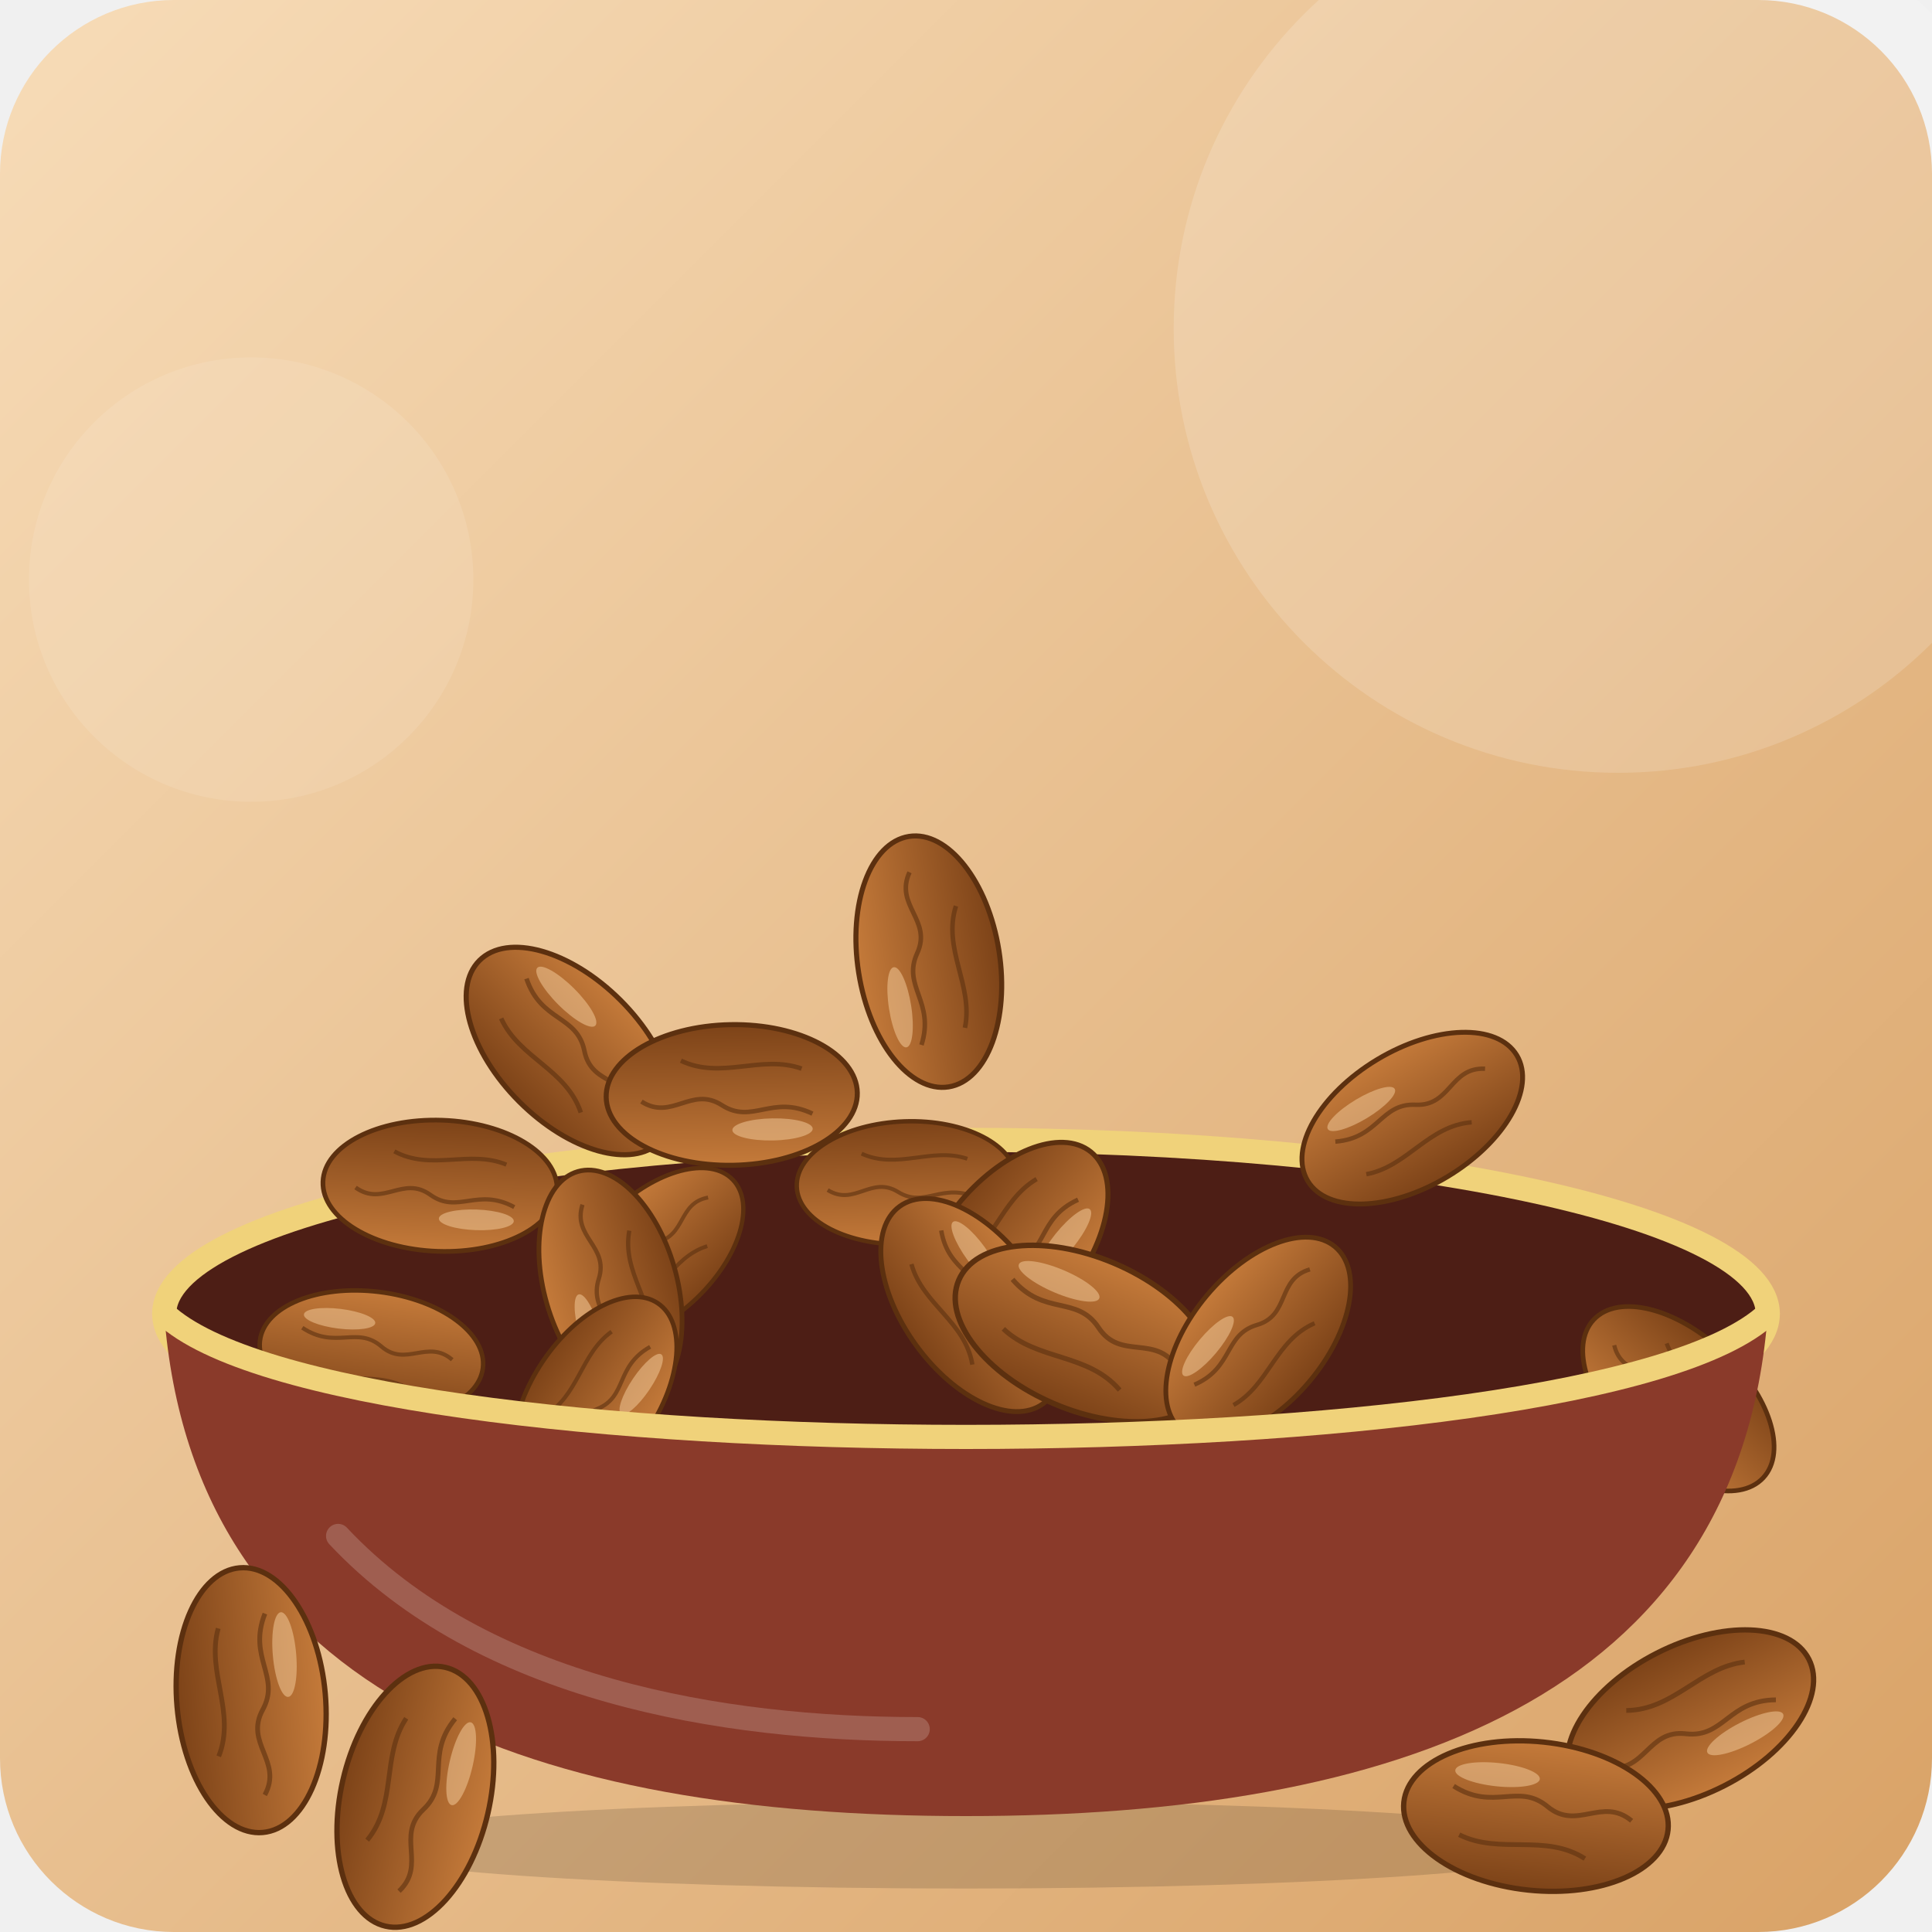
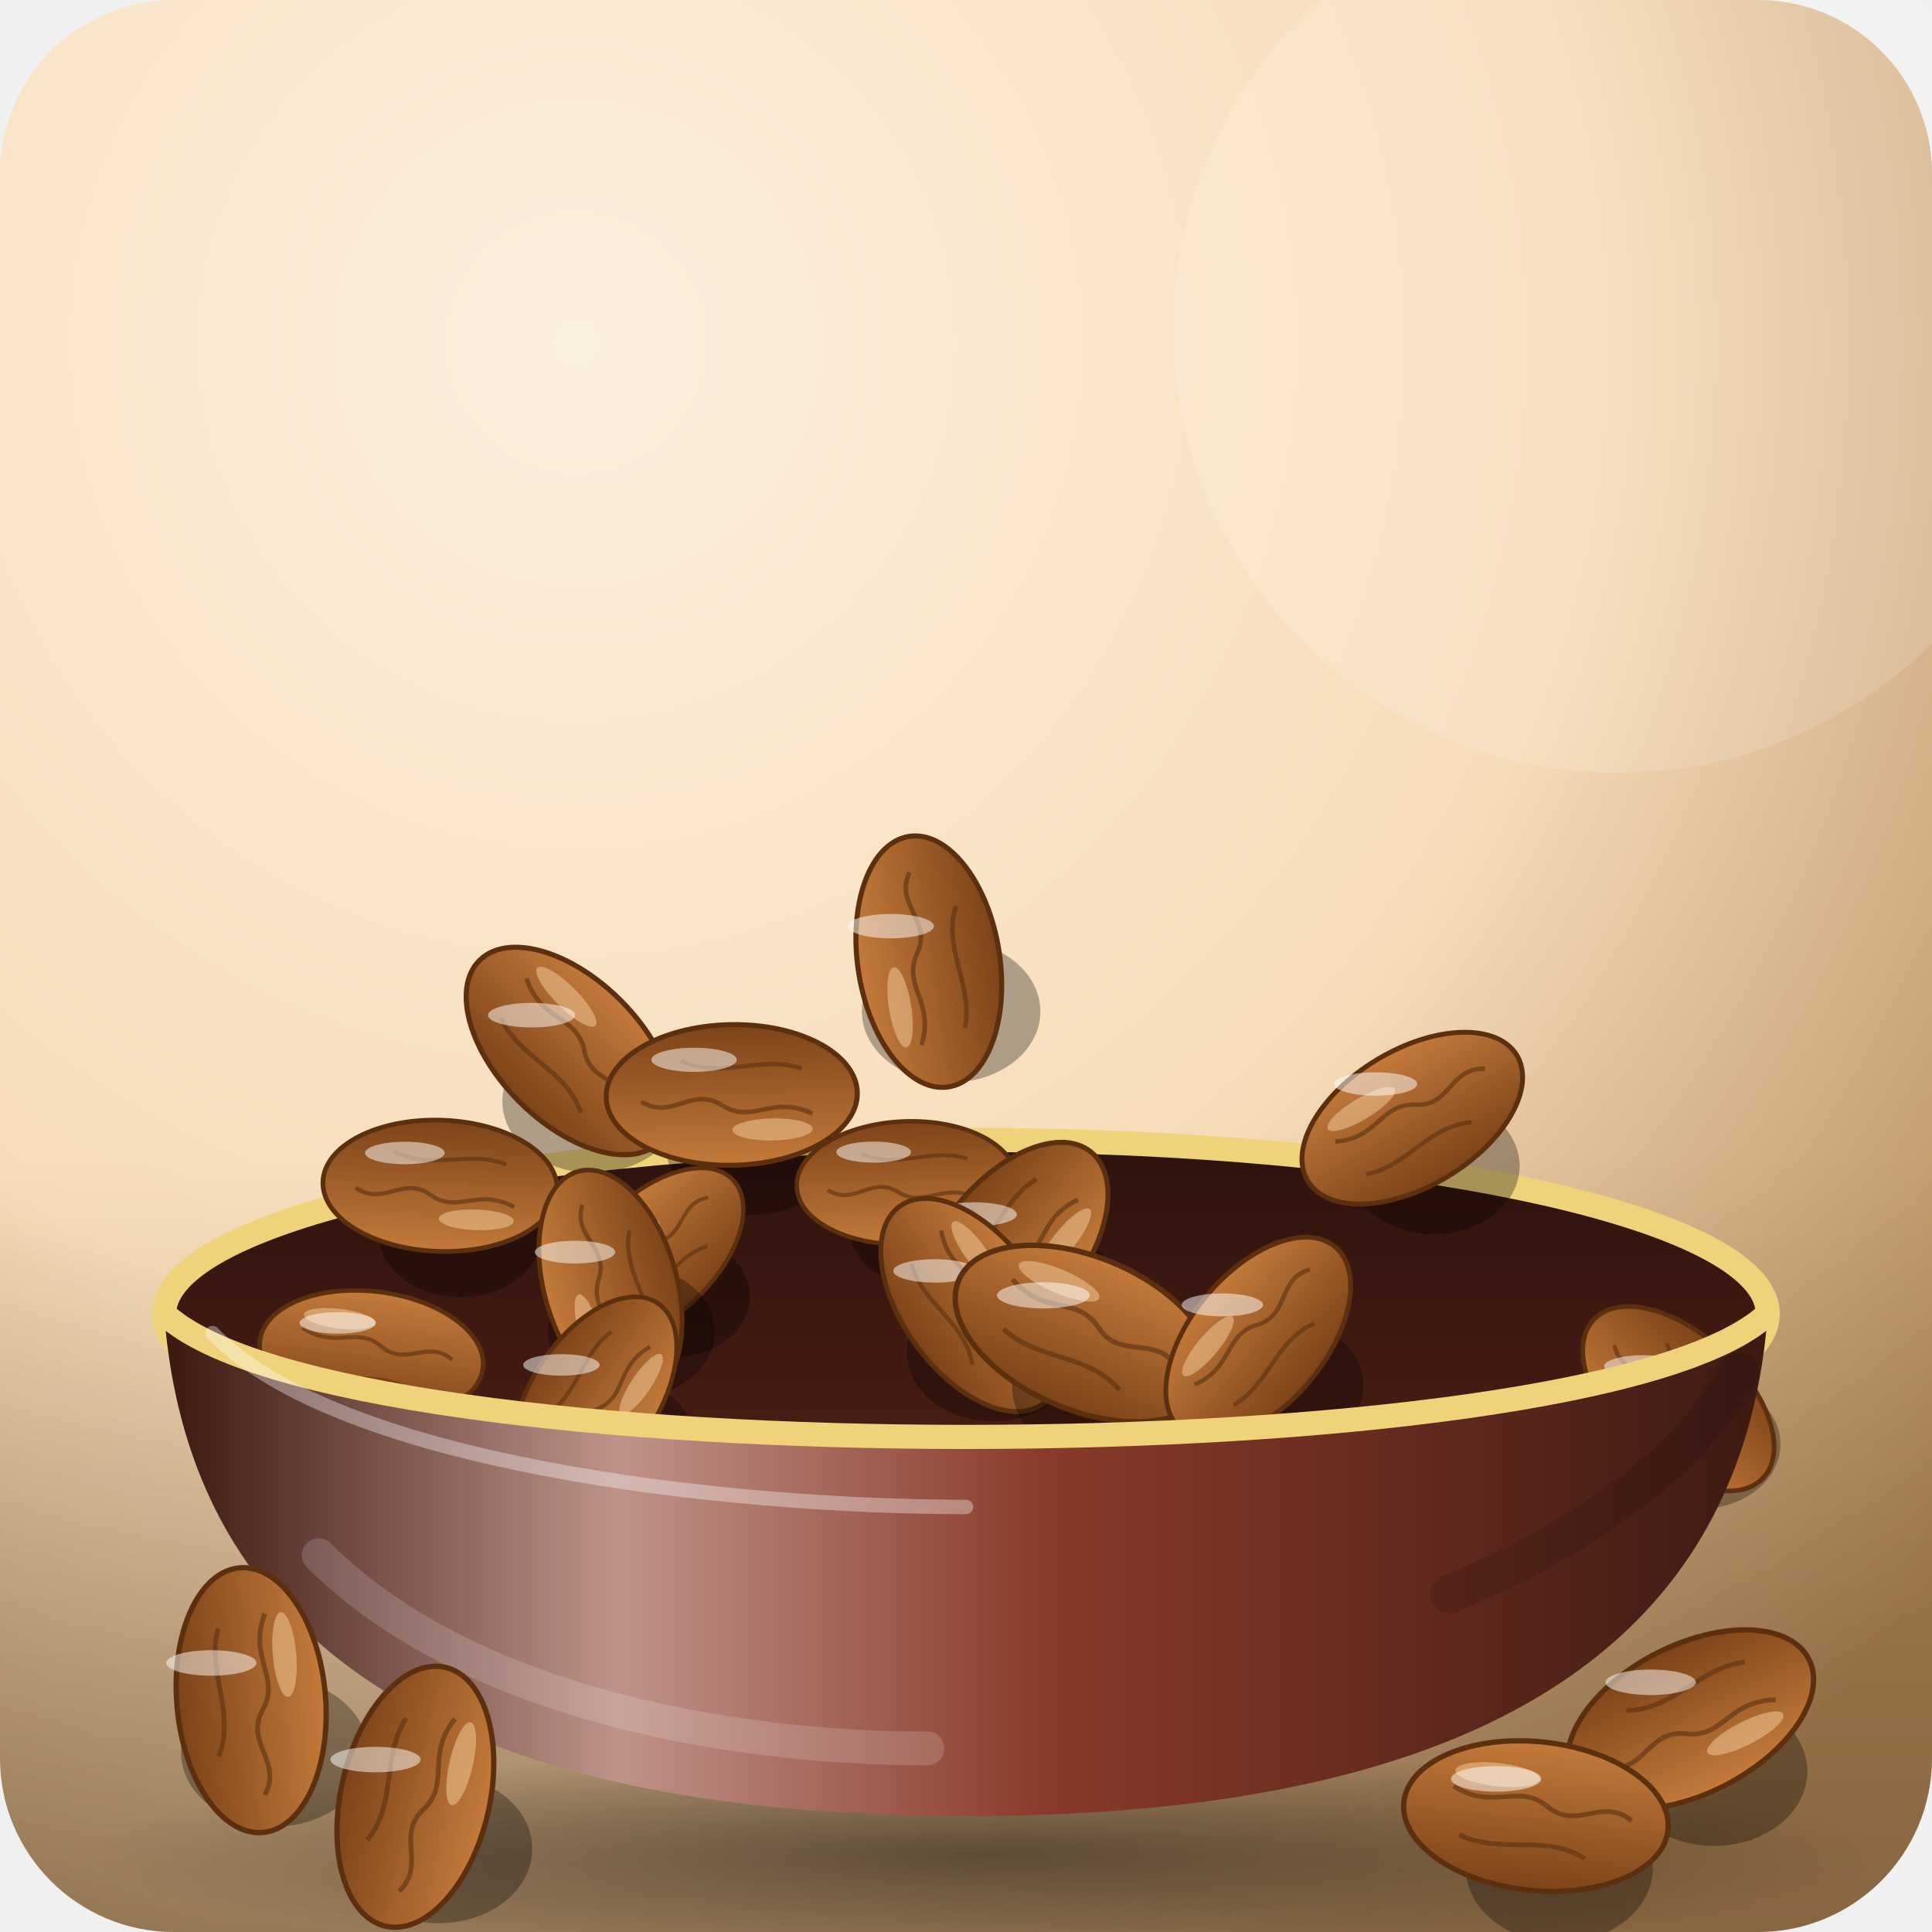
<svg xmlns="http://www.w3.org/2000/svg" viewBox="0 0 400 400" role="img" aria-label="khajur-medjool">
  <defs>
    <linearGradient id="gAlm" x1="0" y1="0" x2="0" y2="1">
      <stop offset="0" stop-color="#c98a52" />
      <stop offset="1" stop-color="#8a4f26" />
    </linearGradient>
    <linearGradient id="gCas" x1="0" y1="0" x2="0" y2="1">
      <stop offset="0" stop-color="#f6e2b0" />
      <stop offset="1" stop-color="#d9b46a" />
    </linearGradient>
    <linearGradient id="gWal" x1="0" y1="0" x2="1" y2="1">
      <stop offset="0" stop-color="#d9b88a" />
      <stop offset="1" stop-color="#a47a4a" />
    </linearGradient>
    <linearGradient id="gPis" x1="0" y1="0" x2="1" y2="1">
      <stop offset="0" stop-color="#a6cf5a" />
      <stop offset="1" stop-color="#5f9a2c" />
    </linearGradient>
    <linearGradient id="gDate" x1="0" y1="0" x2="0" y2="1">
      <stop offset="0" stop-color="#7a3d1c" />
      <stop offset="1" stop-color="#3a1a0c" />
    </linearGradient>
    <linearGradient id="gMed" x1="0" y1="0" x2="0" y2="1">
      <stop offset="0" stop-color="#c47a3a" />
      <stop offset="1" stop-color="#7d4318" />
    </linearGradient>
    <linearGradient id="gFig" x1="0" y1="0" x2="0" y2="1">
      <stop offset="0" stop-color="#8a5a74" />
      <stop offset="1" stop-color="#4a2a45" />
    </linearGradient>
    <radialGradient id="gMak" cx=".35" cy=".3" r=".8">
      <stop offset="0" stop-color="#ffffff" />
      <stop offset="1" stop-color="#e6dcc8" />
    </radialGradient>
    <linearGradient id="gPum" x1="0" y1="0" x2="0" y2="1">
      <stop offset="0" stop-color="#8fb54a" />
      <stop offset="1" stop-color="#4f7a24" />
    </linearGradient>
  </defs>
-   <linearGradient id="bg" x1="0" y1="0" x2="1" y2="1">
-     <stop offset="0" stop-color="#f7dcb8" />
-     <stop offset="1" stop-color="#d9a266" />
+   <radialGradient id="bg" cx=".3" cy=".18" r=".95">
+     <stop offset="0" stop-color="#fbefdf" />
+     <stop offset=".55" stop-color="#f7dcb8" />
+     <stop offset="1" stop-color="#ae8252" />
+   </radialGradient>
+   <linearGradient id="bw" x1="0" y1="0" x2="1" y2="0">
+     <stop offset="0" stop-color="#3e1a13" />
+     <stop offset=".28" stop-color="#bf938a" />
+     <stop offset=".55" stop-color="#8a3a2a" />
+     <stop offset="1" stop-color="#3e1a13" />
+   </linearGradient>
+   <linearGradient id="bi" x1="0" y1="0" x2="0" y2="1">
+     <stop offset="0" stop-color="#2e120d" />
+     <stop offset="1" stop-color="#4d1e15" />
+   </linearGradient>
+   <radialGradient id="fl" cx=".5" cy=".5" r=".5">
+     <stop offset="0" stop-color="#000" stop-opacity=".42" />
+     <stop offset="1" stop-color="#000" stop-opacity="0" />
+   </radialGradient>
+   <linearGradient id="vg" x1="0" y1="0" x2="0" y2="1">
+     <stop offset=".6" stop-color="#000" stop-opacity="0" />
+     <stop offset="1" stop-color="#000" stop-opacity=".22" />
  </linearGradient>
  <rect width="400" height="400" rx="36" fill="url(#bg)" />
-   <circle cx="335" cy="68" r="92" fill="#fff" opacity=".16" />
-   <circle cx="52" cy="120" r="46" fill="#fff" opacity=".1" />
-   <ellipse cx="200" cy="382" rx="130" ry="9" fill="#000" opacity=".14" />
-   <ellipse cx="200" cy="272" rx="166" ry="36" fill="#4d1e15" stroke="#f0d27a" stroke-width="5" />
-   <g transform="translate(192.3,199.1) rotate(261) scale(1.05)">
-     <ellipse rx="25" ry="14" fill="url(#gMed)" stroke="#5c300f" stroke-width="1" />
-     <path d="M-16,-4 C-8,0 -4,-6 2,-2 C8,2 12,-5 18,-1 M-14,5 C-6,8 2,3 10,7" fill="none" stroke="#5c300f" stroke-width=".9" opacity=".6" />
-     <ellipse cx="-8" cy="-7" rx="8" ry="2.2" fill="#f0c796" opacity=".55" />
-   </g>
-   <g transform="translate(118.0,217.6) rotate(45) scale(1.06)">
-     <ellipse rx="25" ry="14" fill="url(#gMed)" stroke="#5c300f" stroke-width="1" />
-     <path d="M-16,-4 C-8,0 -4,-6 2,-2 C8,2 12,-5 18,-1 M-14,5 C-6,8 2,3 10,7" fill="none" stroke="#5c300f" stroke-width=".9" opacity=".6" />
-     <ellipse cx="-8" cy="-7" rx="8" ry="2.2" fill="#f0c796" opacity=".55" />
-   </g>
-   <g transform="translate(151.5,226.7) rotate(179) scale(1.04)">
-     <ellipse rx="25" ry="14" fill="url(#gMed)" stroke="#5c300f" stroke-width="1" />
-     <path d="M-16,-4 C-8,0 -4,-6 2,-2 C8,2 12,-5 18,-1 M-14,5 C-6,8 2,3 10,7" fill="none" stroke="#5c300f" stroke-width=".9" opacity=".6" />
-     <ellipse cx="-8" cy="-7" rx="8" ry="2.2" fill="#f0c796" opacity=".55" />
-   </g>
-   <g transform="translate(292.4,231.5) rotate(329) scale(1.01)">
-     <ellipse rx="25" ry="14" fill="url(#gMed)" stroke="#5c300f" stroke-width="1" />
-     <path d="M-16,-4 C-8,0 -4,-6 2,-2 C8,2 12,-5 18,-1 M-14,5 C-6,8 2,3 10,7" fill="none" stroke="#5c300f" stroke-width=".9" opacity=".6" />
-     <ellipse cx="-8" cy="-7" rx="8" ry="2.2" fill="#f0c796" opacity=".55" />
-   </g>
-   <g transform="translate(187.7,244.9) rotate(178) scale(0.91)">
-     <ellipse rx="25" ry="14" fill="url(#gMed)" stroke="#5c300f" stroke-width="1" />
-     <path d="M-16,-4 C-8,0 -4,-6 2,-2 C8,2 12,-5 18,-1 M-14,5 C-6,8 2,3 10,7" fill="none" stroke="#5c300f" stroke-width=".9" opacity=".6" />
-     <ellipse cx="-8" cy="-7" rx="8" ry="2.2" fill="#f0c796" opacity=".55" />
-   </g>
-   <g transform="translate(91.1,245.5) rotate(182) scale(0.97)">
-     <ellipse rx="25" ry="14" fill="url(#gMed)" stroke="#5c300f" stroke-width="1" />
-     <path d="M-16,-4 C-8,0 -4,-6 2,-2 C8,2 12,-5 18,-1 M-14,5 C-6,8 2,3 10,7" fill="none" stroke="#5c300f" stroke-width=".9" opacity=".6" />
-     <ellipse cx="-8" cy="-7" rx="8" ry="2.2" fill="#f0c796" opacity=".55" />
-   </g>
-   <g transform="translate(209.5,258.7) rotate(129) scale(1.04)">
-     <ellipse rx="25" ry="14" fill="url(#gMed)" stroke="#5c300f" stroke-width="1" />
-     <path d="M-16,-4 C-8,0 -4,-6 2,-2 C8,2 12,-5 18,-1 M-14,5 C-6,8 2,3 10,7" fill="none" stroke="#5c300f" stroke-width=".9" opacity=".6" />
-     <ellipse cx="-8" cy="-7" rx="8" ry="2.2" fill="#f0c796" opacity=".55" />
-   </g>
-   <g transform="translate(135.7,259.7) rotate(316) scale(0.89)">
-     <ellipse rx="25" ry="14" fill="url(#gMed)" stroke="#5c300f" stroke-width="1" />
-     <path d="M-16,-4 C-8,0 -4,-6 2,-2 C8,2 12,-5 18,-1 M-14,5 C-6,8 2,3 10,7" fill="none" stroke="#5c300f" stroke-width=".9" opacity=".6" />
-     <ellipse cx="-8" cy="-7" rx="8" ry="2.2" fill="#f0c796" opacity=".55" />
-   </g>
-   <g transform="translate(126.4,266.1) rotate(254) scale(0.98)">
-     <ellipse rx="25" ry="14" fill="url(#gMed)" stroke="#5c300f" stroke-width="1" />
-     <path d="M-16,-4 C-8,0 -4,-6 2,-2 C8,2 12,-5 18,-1 M-14,5 C-6,8 2,3 10,7" fill="none" stroke="#5c300f" stroke-width=".9" opacity=".6" />
-     <ellipse cx="-8" cy="-7" rx="8" ry="2.2" fill="#f0c796" opacity=".55" />
-   </g>
-   <g transform="translate(201.1,270.2) rotate(54) scale(1.01)">
-     <ellipse rx="25" ry="14" fill="url(#gMed)" stroke="#5c300f" stroke-width="1" />
-     <path d="M-16,-4 C-8,0 -4,-6 2,-2 C8,2 12,-5 18,-1 M-14,5 C-6,8 2,3 10,7" fill="none" stroke="#5c300f" stroke-width=".9" opacity=".6" />
-     <ellipse cx="-8" cy="-7" rx="8" ry="2.2" fill="#f0c796" opacity=".55" />
-   </g>
-   <g transform="translate(224.5,276.1) rotate(23) scale(1.13)">
-     <ellipse rx="25" ry="14" fill="url(#gMed)" stroke="#5c300f" stroke-width="1" />
-     <path d="M-16,-4 C-8,0 -4,-6 2,-2 C8,2 12,-5 18,-1 M-14,5 C-6,8 2,3 10,7" fill="none" stroke="#5c300f" stroke-width=".9" opacity=".6" />
-     <ellipse cx="-8" cy="-7" rx="8" ry="2.2" fill="#f0c796" opacity=".55" />
-   </g>
-   <g transform="translate(260.5,277.1) rotate(310) scale(0.99)">
-     <ellipse rx="25" ry="14" fill="url(#gMed)" stroke="#5c300f" stroke-width="1" />
-     <path d="M-16,-4 C-8,0 -4,-6 2,-2 C8,2 12,-5 18,-1 M-14,5 C-6,8 2,3 10,7" fill="none" stroke="#5c300f" stroke-width=".9" opacity=".6" />
-     <ellipse cx="-8" cy="-7" rx="8" ry="2.2" fill="#f0c796" opacity=".55" />
-   </g>
-   <g transform="translate(76.9,280.4) rotate(7) scale(0.93)">
-     <ellipse rx="25" ry="14" fill="url(#gMed)" stroke="#5c300f" stroke-width="1" />
-     <path d="M-16,-4 C-8,0 -4,-6 2,-2 C8,2 12,-5 18,-1 M-14,5 C-6,8 2,3 10,7" fill="none" stroke="#5c300f" stroke-width=".9" opacity=".6" />
-     <ellipse cx="-8" cy="-7" rx="8" ry="2.2" fill="#f0c796" opacity=".55" />
-   </g>
-   <g transform="translate(123.2,289.1) rotate(124) scale(0.93)">
-     <ellipse rx="25" ry="14" fill="url(#gMed)" stroke="#5c300f" stroke-width="1" />
-     <path d="M-16,-4 C-8,0 -4,-6 2,-2 C8,2 12,-5 18,-1 M-14,5 C-6,8 2,3 10,7" fill="none" stroke="#5c300f" stroke-width=".9" opacity=".6" />
-     <ellipse cx="-8" cy="-7" rx="8" ry="2.2" fill="#f0c796" opacity=".55" />
-   </g>
-   <g transform="translate(347.5,289.6) rotate(223) scale(0.96)">
-     <ellipse rx="25" ry="14" fill="url(#gMed)" stroke="#5c300f" stroke-width="1" />
-     <path d="M-16,-4 C-8,0 -4,-6 2,-2 C8,2 12,-5 18,-1 M-14,5 C-6,8 2,3 10,7" fill="none" stroke="#5c300f" stroke-width=".9" opacity=".6" />
-     <ellipse cx="-8" cy="-7" rx="8" ry="2.2" fill="#f0c796" opacity=".55" />
-   </g>
-   <path d="M34,272 C40,352 112,376 200,376 C288,376 360,352 366,272 C330,306 70,306 34,272Z" fill="#8a3a2a" />
+   <rect width="400" height="400" rx="36" fill="url(#vg)" />
+   <circle cx="335" cy="68" r="92" fill="#fff" opacity=".13" />
+   <ellipse cx="205" cy="384" rx="190" ry="22" fill="url(#fl)" />
+   <ellipse cx="200" cy="272" rx="166" ry="36" fill="url(#bi)" stroke="#f0d27a" stroke-width="5" />
+   <g transform="translate(192.3,199.1) scale(1.05)">
+     <ellipse cx="4.4" cy="9.8" rx="17.6" ry="14.0" fill="#000" opacity="0.3" />
+     <g transform="rotate(261)">
+       <ellipse rx="25" ry="14" fill="url(#gMed)" stroke="#5c300f" stroke-width="1" />
+       <path d="M-16,-4 C-8,0 -4,-6 2,-2 C8,2 12,-5 18,-1 M-14,5 C-6,8 2,3 10,7" fill="none" stroke="#5c300f" stroke-width=".9" opacity=".6" />
+       <ellipse cx="-8" cy="-7" rx="8" ry="2.2" fill="#f0c796" opacity=".55" />
+     </g>
+     <ellipse cx="-7.5" cy="-7.0" rx="8.5" ry="2.4" fill="#fff" opacity=".5" />
+   </g>
+   <g transform="translate(118.0,217.6) scale(1.06)">
+     <ellipse cx="4.4" cy="9.8" rx="17.6" ry="14.0" fill="#000" opacity="0.3" />
+     <g transform="rotate(45)">
+       <ellipse rx="25" ry="14" fill="url(#gMed)" stroke="#5c300f" stroke-width="1" />
+       <path d="M-16,-4 C-8,0 -4,-6 2,-2 C8,2 12,-5 18,-1 M-14,5 C-6,8 2,3 10,7" fill="none" stroke="#5c300f" stroke-width=".9" opacity=".6" />
+       <ellipse cx="-8" cy="-7" rx="8" ry="2.2" fill="#f0c796" opacity=".55" />
+     </g>
+     <ellipse cx="-7.5" cy="-7.0" rx="8.5" ry="2.4" fill="#fff" opacity=".5" />
+   </g>
+   <g transform="translate(151.5,226.7) scale(1.04)">
+     <ellipse cx="4.4" cy="9.8" rx="17.6" ry="14.0" fill="#000" opacity="0.3" />
+     <g transform="rotate(179)">
+       <ellipse rx="25" ry="14" fill="url(#gMed)" stroke="#5c300f" stroke-width="1" />
+       <path d="M-16,-4 C-8,0 -4,-6 2,-2 C8,2 12,-5 18,-1 M-14,5 C-6,8 2,3 10,7" fill="none" stroke="#5c300f" stroke-width=".9" opacity=".6" />
+       <ellipse cx="-8" cy="-7" rx="8" ry="2.2" fill="#f0c796" opacity=".55" />
+     </g>
+     <ellipse cx="-7.5" cy="-7.0" rx="8.5" ry="2.4" fill="#fff" opacity=".5" />
+   </g>
+   <g transform="translate(292.4,231.5) scale(1.01)">
+     <ellipse cx="4.4" cy="9.8" rx="17.6" ry="14.0" fill="#000" opacity="0.3" />
+     <g transform="rotate(329)">
+       <ellipse rx="25" ry="14" fill="url(#gMed)" stroke="#5c300f" stroke-width="1" />
+       <path d="M-16,-4 C-8,0 -4,-6 2,-2 C8,2 12,-5 18,-1 M-14,5 C-6,8 2,3 10,7" fill="none" stroke="#5c300f" stroke-width=".9" opacity=".6" />
+       <ellipse cx="-8" cy="-7" rx="8" ry="2.2" fill="#f0c796" opacity=".55" />
+     </g>
+     <ellipse cx="-7.5" cy="-7.0" rx="8.5" ry="2.4" fill="#fff" opacity=".5" />
+   </g>
+   <g transform="translate(187.7,244.9) scale(0.91)">
+     <ellipse cx="4.4" cy="9.8" rx="17.6" ry="14.0" fill="#000" opacity="0.3" />
+     <g transform="rotate(178)">
+       <ellipse rx="25" ry="14" fill="url(#gMed)" stroke="#5c300f" stroke-width="1" />
+       <path d="M-16,-4 C-8,0 -4,-6 2,-2 C8,2 12,-5 18,-1 M-14,5 C-6,8 2,3 10,7" fill="none" stroke="#5c300f" stroke-width=".9" opacity=".6" />
+       <ellipse cx="-8" cy="-7" rx="8" ry="2.2" fill="#f0c796" opacity=".55" />
+     </g>
+     <ellipse cx="-7.5" cy="-7.0" rx="8.5" ry="2.4" fill="#fff" opacity=".5" />
+   </g>
+   <g transform="translate(91.1,245.5) scale(0.97)">
+     <ellipse cx="4.4" cy="9.8" rx="17.6" ry="14.0" fill="#000" opacity="0.3" />
+     <g transform="rotate(182)">
+       <ellipse rx="25" ry="14" fill="url(#gMed)" stroke="#5c300f" stroke-width="1" />
+       <path d="M-16,-4 C-8,0 -4,-6 2,-2 C8,2 12,-5 18,-1 M-14,5 C-6,8 2,3 10,7" fill="none" stroke="#5c300f" stroke-width=".9" opacity=".6" />
+       <ellipse cx="-8" cy="-7" rx="8" ry="2.2" fill="#f0c796" opacity=".55" />
+     </g>
+     <ellipse cx="-7.5" cy="-7.0" rx="8.5" ry="2.4" fill="#fff" opacity=".5" />
+   </g>
+   <g transform="translate(209.5,258.7) scale(1.04)">
+     <ellipse cx="4.4" cy="9.8" rx="17.6" ry="14.0" fill="#000" opacity="0.3" />
+     <g transform="rotate(129)">
+       <ellipse rx="25" ry="14" fill="url(#gMed)" stroke="#5c300f" stroke-width="1" />
+       <path d="M-16,-4 C-8,0 -4,-6 2,-2 C8,2 12,-5 18,-1 M-14,5 C-6,8 2,3 10,7" fill="none" stroke="#5c300f" stroke-width=".9" opacity=".6" />
+       <ellipse cx="-8" cy="-7" rx="8" ry="2.2" fill="#f0c796" opacity=".55" />
+     </g>
+     <ellipse cx="-7.5" cy="-7.0" rx="8.5" ry="2.4" fill="#fff" opacity=".5" />
+   </g>
+   <g transform="translate(135.7,259.7) scale(0.89)">
+     <ellipse cx="4.4" cy="9.8" rx="17.6" ry="14.0" fill="#000" opacity="0.3" />
+     <g transform="rotate(316)">
+       <ellipse rx="25" ry="14" fill="url(#gMed)" stroke="#5c300f" stroke-width="1" />
+       <path d="M-16,-4 C-8,0 -4,-6 2,-2 C8,2 12,-5 18,-1 M-14,5 C-6,8 2,3 10,7" fill="none" stroke="#5c300f" stroke-width=".9" opacity=".6" />
+       <ellipse cx="-8" cy="-7" rx="8" ry="2.2" fill="#f0c796" opacity=".55" />
+     </g>
+     <ellipse cx="-7.5" cy="-7.0" rx="8.5" ry="2.4" fill="#fff" opacity=".5" />
+   </g>
+   <g transform="translate(126.4,266.1) scale(0.98)">
+     <ellipse cx="4.4" cy="9.8" rx="17.6" ry="14.0" fill="#000" opacity="0.3" />
+     <g transform="rotate(254)">
+       <ellipse rx="25" ry="14" fill="url(#gMed)" stroke="#5c300f" stroke-width="1" />
+       <path d="M-16,-4 C-8,0 -4,-6 2,-2 C8,2 12,-5 18,-1 M-14,5 C-6,8 2,3 10,7" fill="none" stroke="#5c300f" stroke-width=".9" opacity=".6" />
+       <ellipse cx="-8" cy="-7" rx="8" ry="2.2" fill="#f0c796" opacity=".55" />
+     </g>
+     <ellipse cx="-7.5" cy="-7.0" rx="8.5" ry="2.4" fill="#fff" opacity=".5" />
+   </g>
+   <g transform="translate(201.1,270.2) scale(1.01)">
+     <ellipse cx="4.4" cy="9.8" rx="17.6" ry="14.0" fill="#000" opacity="0.3" />
+     <g transform="rotate(54)">
+       <ellipse rx="25" ry="14" fill="url(#gMed)" stroke="#5c300f" stroke-width="1" />
+       <path d="M-16,-4 C-8,0 -4,-6 2,-2 C8,2 12,-5 18,-1 M-14,5 C-6,8 2,3 10,7" fill="none" stroke="#5c300f" stroke-width=".9" opacity=".6" />
+       <ellipse cx="-8" cy="-7" rx="8" ry="2.2" fill="#f0c796" opacity=".55" />
+     </g>
+     <ellipse cx="-7.5" cy="-7.0" rx="8.5" ry="2.4" fill="#fff" opacity=".5" />
+   </g>
+   <g transform="translate(224.5,276.1) scale(1.13)">
+     <ellipse cx="4.4" cy="9.8" rx="17.6" ry="14.0" fill="#000" opacity="0.3" />
+     <g transform="rotate(23)">
+       <ellipse rx="25" ry="14" fill="url(#gMed)" stroke="#5c300f" stroke-width="1" />
+       <path d="M-16,-4 C-8,0 -4,-6 2,-2 C8,2 12,-5 18,-1 M-14,5 C-6,8 2,3 10,7" fill="none" stroke="#5c300f" stroke-width=".9" opacity=".6" />
+       <ellipse cx="-8" cy="-7" rx="8" ry="2.2" fill="#f0c796" opacity=".55" />
+     </g>
+     <ellipse cx="-7.5" cy="-7.0" rx="8.5" ry="2.4" fill="#fff" opacity=".5" />
+   </g>
+   <g transform="translate(260.5,277.1) scale(0.99)">
+     <ellipse cx="4.4" cy="9.8" rx="17.6" ry="14.0" fill="#000" opacity="0.3" />
+     <g transform="rotate(310)">
+       <ellipse rx="25" ry="14" fill="url(#gMed)" stroke="#5c300f" stroke-width="1" />
+       <path d="M-16,-4 C-8,0 -4,-6 2,-2 C8,2 12,-5 18,-1 M-14,5 C-6,8 2,3 10,7" fill="none" stroke="#5c300f" stroke-width=".9" opacity=".6" />
+       <ellipse cx="-8" cy="-7" rx="8" ry="2.2" fill="#f0c796" opacity=".55" />
+     </g>
+     <ellipse cx="-7.5" cy="-7.0" rx="8.5" ry="2.4" fill="#fff" opacity=".5" />
+   </g>
+   <g transform="translate(76.9,280.4) scale(0.93)">
+     <ellipse cx="4.4" cy="9.8" rx="17.6" ry="14.0" fill="#000" opacity="0.3" />
+     <g transform="rotate(7)">
+       <ellipse rx="25" ry="14" fill="url(#gMed)" stroke="#5c300f" stroke-width="1" />
+       <path d="M-16,-4 C-8,0 -4,-6 2,-2 C8,2 12,-5 18,-1 M-14,5 C-6,8 2,3 10,7" fill="none" stroke="#5c300f" stroke-width=".9" opacity=".6" />
+       <ellipse cx="-8" cy="-7" rx="8" ry="2.2" fill="#f0c796" opacity=".55" />
+     </g>
+     <ellipse cx="-7.5" cy="-7.0" rx="8.5" ry="2.4" fill="#fff" opacity=".5" />
+   </g>
+   <g transform="translate(123.2,289.1) scale(0.93)">
+     <ellipse cx="4.4" cy="9.8" rx="17.6" ry="14.0" fill="#000" opacity="0.3" />
+     <g transform="rotate(124)">
+       <ellipse rx="25" ry="14" fill="url(#gMed)" stroke="#5c300f" stroke-width="1" />
+       <path d="M-16,-4 C-8,0 -4,-6 2,-2 C8,2 12,-5 18,-1 M-14,5 C-6,8 2,3 10,7" fill="none" stroke="#5c300f" stroke-width=".9" opacity=".6" />
+       <ellipse cx="-8" cy="-7" rx="8" ry="2.2" fill="#f0c796" opacity=".55" />
+     </g>
+     <ellipse cx="-7.5" cy="-7.0" rx="8.5" ry="2.4" fill="#fff" opacity=".5" />
+   </g>
+   <g transform="translate(347.5,289.6) scale(0.96)">
+     <ellipse cx="4.4" cy="9.8" rx="17.6" ry="14.0" fill="#000" opacity="0.3" />
+     <g transform="rotate(223)">
+       <ellipse rx="25" ry="14" fill="url(#gMed)" stroke="#5c300f" stroke-width="1" />
+       <path d="M-16,-4 C-8,0 -4,-6 2,-2 C8,2 12,-5 18,-1 M-14,5 C-6,8 2,3 10,7" fill="none" stroke="#5c300f" stroke-width=".9" opacity=".6" />
+       <ellipse cx="-8" cy="-7" rx="8" ry="2.2" fill="#f0c796" opacity=".55" />
+     </g>
+     <ellipse cx="-7.5" cy="-7.0" rx="8.5" ry="2.4" fill="#fff" opacity=".5" />
+   </g>
+   <path d="M34,272 C40,352 112,376 200,376 C288,376 360,352 366,272 C330,306 70,306 34,272Z" fill="url(#bw)" />
  <path d="M34,272 C70,306 330,306 366,272" fill="none" stroke="#f0d27a" stroke-width="5" stroke-linecap="round" />
-   <path d="M70,318 C100,350 150,358 190,358" fill="none" stroke="#fff" stroke-width="5" stroke-linecap="round" opacity=".18" />
-   <g transform="translate(52,352) rotate(85) scale(1.10)">
-     <ellipse rx="25" ry="14" fill="url(#gMed)" stroke="#5c300f" stroke-width="1" />
-     <path d="M-16,-4 C-8,0 -4,-6 2,-2 C8,2 12,-5 18,-1 M-14,5 C-6,8 2,3 10,7" fill="none" stroke="#5c300f" stroke-width=".9" opacity=".6" />
-     <ellipse cx="-8" cy="-7" rx="8" ry="2.2" fill="#f0c796" opacity=".55" />
-   </g>
-   <g transform="translate(86,372) rotate(103) scale(1.10)">
-     <ellipse rx="25" ry="14" fill="url(#gMed)" stroke="#5c300f" stroke-width="1" />
-     <path d="M-16,-4 C-8,0 -4,-6 2,-2 C8,2 12,-5 18,-1 M-14,5 C-6,8 2,3 10,7" fill="none" stroke="#5c300f" stroke-width=".9" opacity=".6" />
-     <ellipse cx="-8" cy="-7" rx="8" ry="2.2" fill="#f0c796" opacity=".55" />
-   </g>
-   <g transform="translate(350,356) rotate(153) scale(1.10)">
-     <ellipse rx="25" ry="14" fill="url(#gMed)" stroke="#5c300f" stroke-width="1" />
-     <path d="M-16,-4 C-8,0 -4,-6 2,-2 C8,2 12,-5 18,-1 M-14,5 C-6,8 2,3 10,7" fill="none" stroke="#5c300f" stroke-width=".9" opacity=".6" />
-     <ellipse cx="-8" cy="-7" rx="8" ry="2.2" fill="#f0c796" opacity=".55" />
-   </g>
-   <g transform="translate(318,376) rotate(6) scale(1.10)">
-     <ellipse rx="25" ry="14" fill="url(#gMed)" stroke="#5c300f" stroke-width="1" />
-     <path d="M-16,-4 C-8,0 -4,-6 2,-2 C8,2 12,-5 18,-1 M-14,5 C-6,8 2,3 10,7" fill="none" stroke="#5c300f" stroke-width=".9" opacity=".6" />
-     <ellipse cx="-8" cy="-7" rx="8" ry="2.2" fill="#f0c796" opacity=".55" />
+   <path d="M44,276 C70,303 150,312 200,312" fill="none" stroke="#fff" stroke-width="3" stroke-linecap="round" opacity=".35" />
+   <path d="M66,322 C96,352 150,362 192,362" fill="none" stroke="#fff" stroke-width="7" stroke-linecap="round" opacity=".16" />
+   <path d="M300,330 C330,318 352,300 360,284" fill="none" stroke="#000" stroke-width="8" stroke-linecap="round" opacity=".12" />
+   <g transform="translate(52.0,352.0) scale(1.10)">
+     <ellipse cx="4.4" cy="9.8" rx="17.6" ry="14.0" fill="#000" opacity="0.3" />
+     <g transform="rotate(85)">
+       <ellipse rx="25" ry="14" fill="url(#gMed)" stroke="#5c300f" stroke-width="1" />
+       <path d="M-16,-4 C-8,0 -4,-6 2,-2 C8,2 12,-5 18,-1 M-14,5 C-6,8 2,3 10,7" fill="none" stroke="#5c300f" stroke-width=".9" opacity=".6" />
+       <ellipse cx="-8" cy="-7" rx="8" ry="2.2" fill="#f0c796" opacity=".55" />
+     </g>
+     <ellipse cx="-7.5" cy="-7.0" rx="8.5" ry="2.4" fill="#fff" opacity=".5" />
+   </g>
+   <g transform="translate(86.0,372.0) scale(1.10)">
+     <ellipse cx="4.4" cy="9.8" rx="17.6" ry="14.0" fill="#000" opacity="0.3" />
+     <g transform="rotate(103)">
+       <ellipse rx="25" ry="14" fill="url(#gMed)" stroke="#5c300f" stroke-width="1" />
+       <path d="M-16,-4 C-8,0 -4,-6 2,-2 C8,2 12,-5 18,-1 M-14,5 C-6,8 2,3 10,7" fill="none" stroke="#5c300f" stroke-width=".9" opacity=".6" />
+       <ellipse cx="-8" cy="-7" rx="8" ry="2.2" fill="#f0c796" opacity=".55" />
+     </g>
+     <ellipse cx="-7.5" cy="-7.0" rx="8.5" ry="2.4" fill="#fff" opacity=".5" />
+   </g>
+   <g transform="translate(350.0,356.0) scale(1.10)">
+     <ellipse cx="4.4" cy="9.8" rx="17.6" ry="14.0" fill="#000" opacity="0.3" />
+     <g transform="rotate(153)">
+       <ellipse rx="25" ry="14" fill="url(#gMed)" stroke="#5c300f" stroke-width="1" />
+       <path d="M-16,-4 C-8,0 -4,-6 2,-2 C8,2 12,-5 18,-1 M-14,5 C-6,8 2,3 10,7" fill="none" stroke="#5c300f" stroke-width=".9" opacity=".6" />
+       <ellipse cx="-8" cy="-7" rx="8" ry="2.2" fill="#f0c796" opacity=".55" />
+     </g>
+     <ellipse cx="-7.5" cy="-7.0" rx="8.5" ry="2.4" fill="#fff" opacity=".5" />
+   </g>
+   <g transform="translate(318.0,376.0) scale(1.10)">
+     <ellipse cx="4.4" cy="9.8" rx="17.6" ry="14.0" fill="#000" opacity="0.3" />
+     <g transform="rotate(6)">
+       <ellipse rx="25" ry="14" fill="url(#gMed)" stroke="#5c300f" stroke-width="1" />
+       <path d="M-16,-4 C-8,0 -4,-6 2,-2 C8,2 12,-5 18,-1 M-14,5 C-6,8 2,3 10,7" fill="none" stroke="#5c300f" stroke-width=".9" opacity=".6" />
+       <ellipse cx="-8" cy="-7" rx="8" ry="2.2" fill="#f0c796" opacity=".55" />
+     </g>
+     <ellipse cx="-7.5" cy="-7.0" rx="8.5" ry="2.4" fill="#fff" opacity=".5" />
  </g>
</svg>
